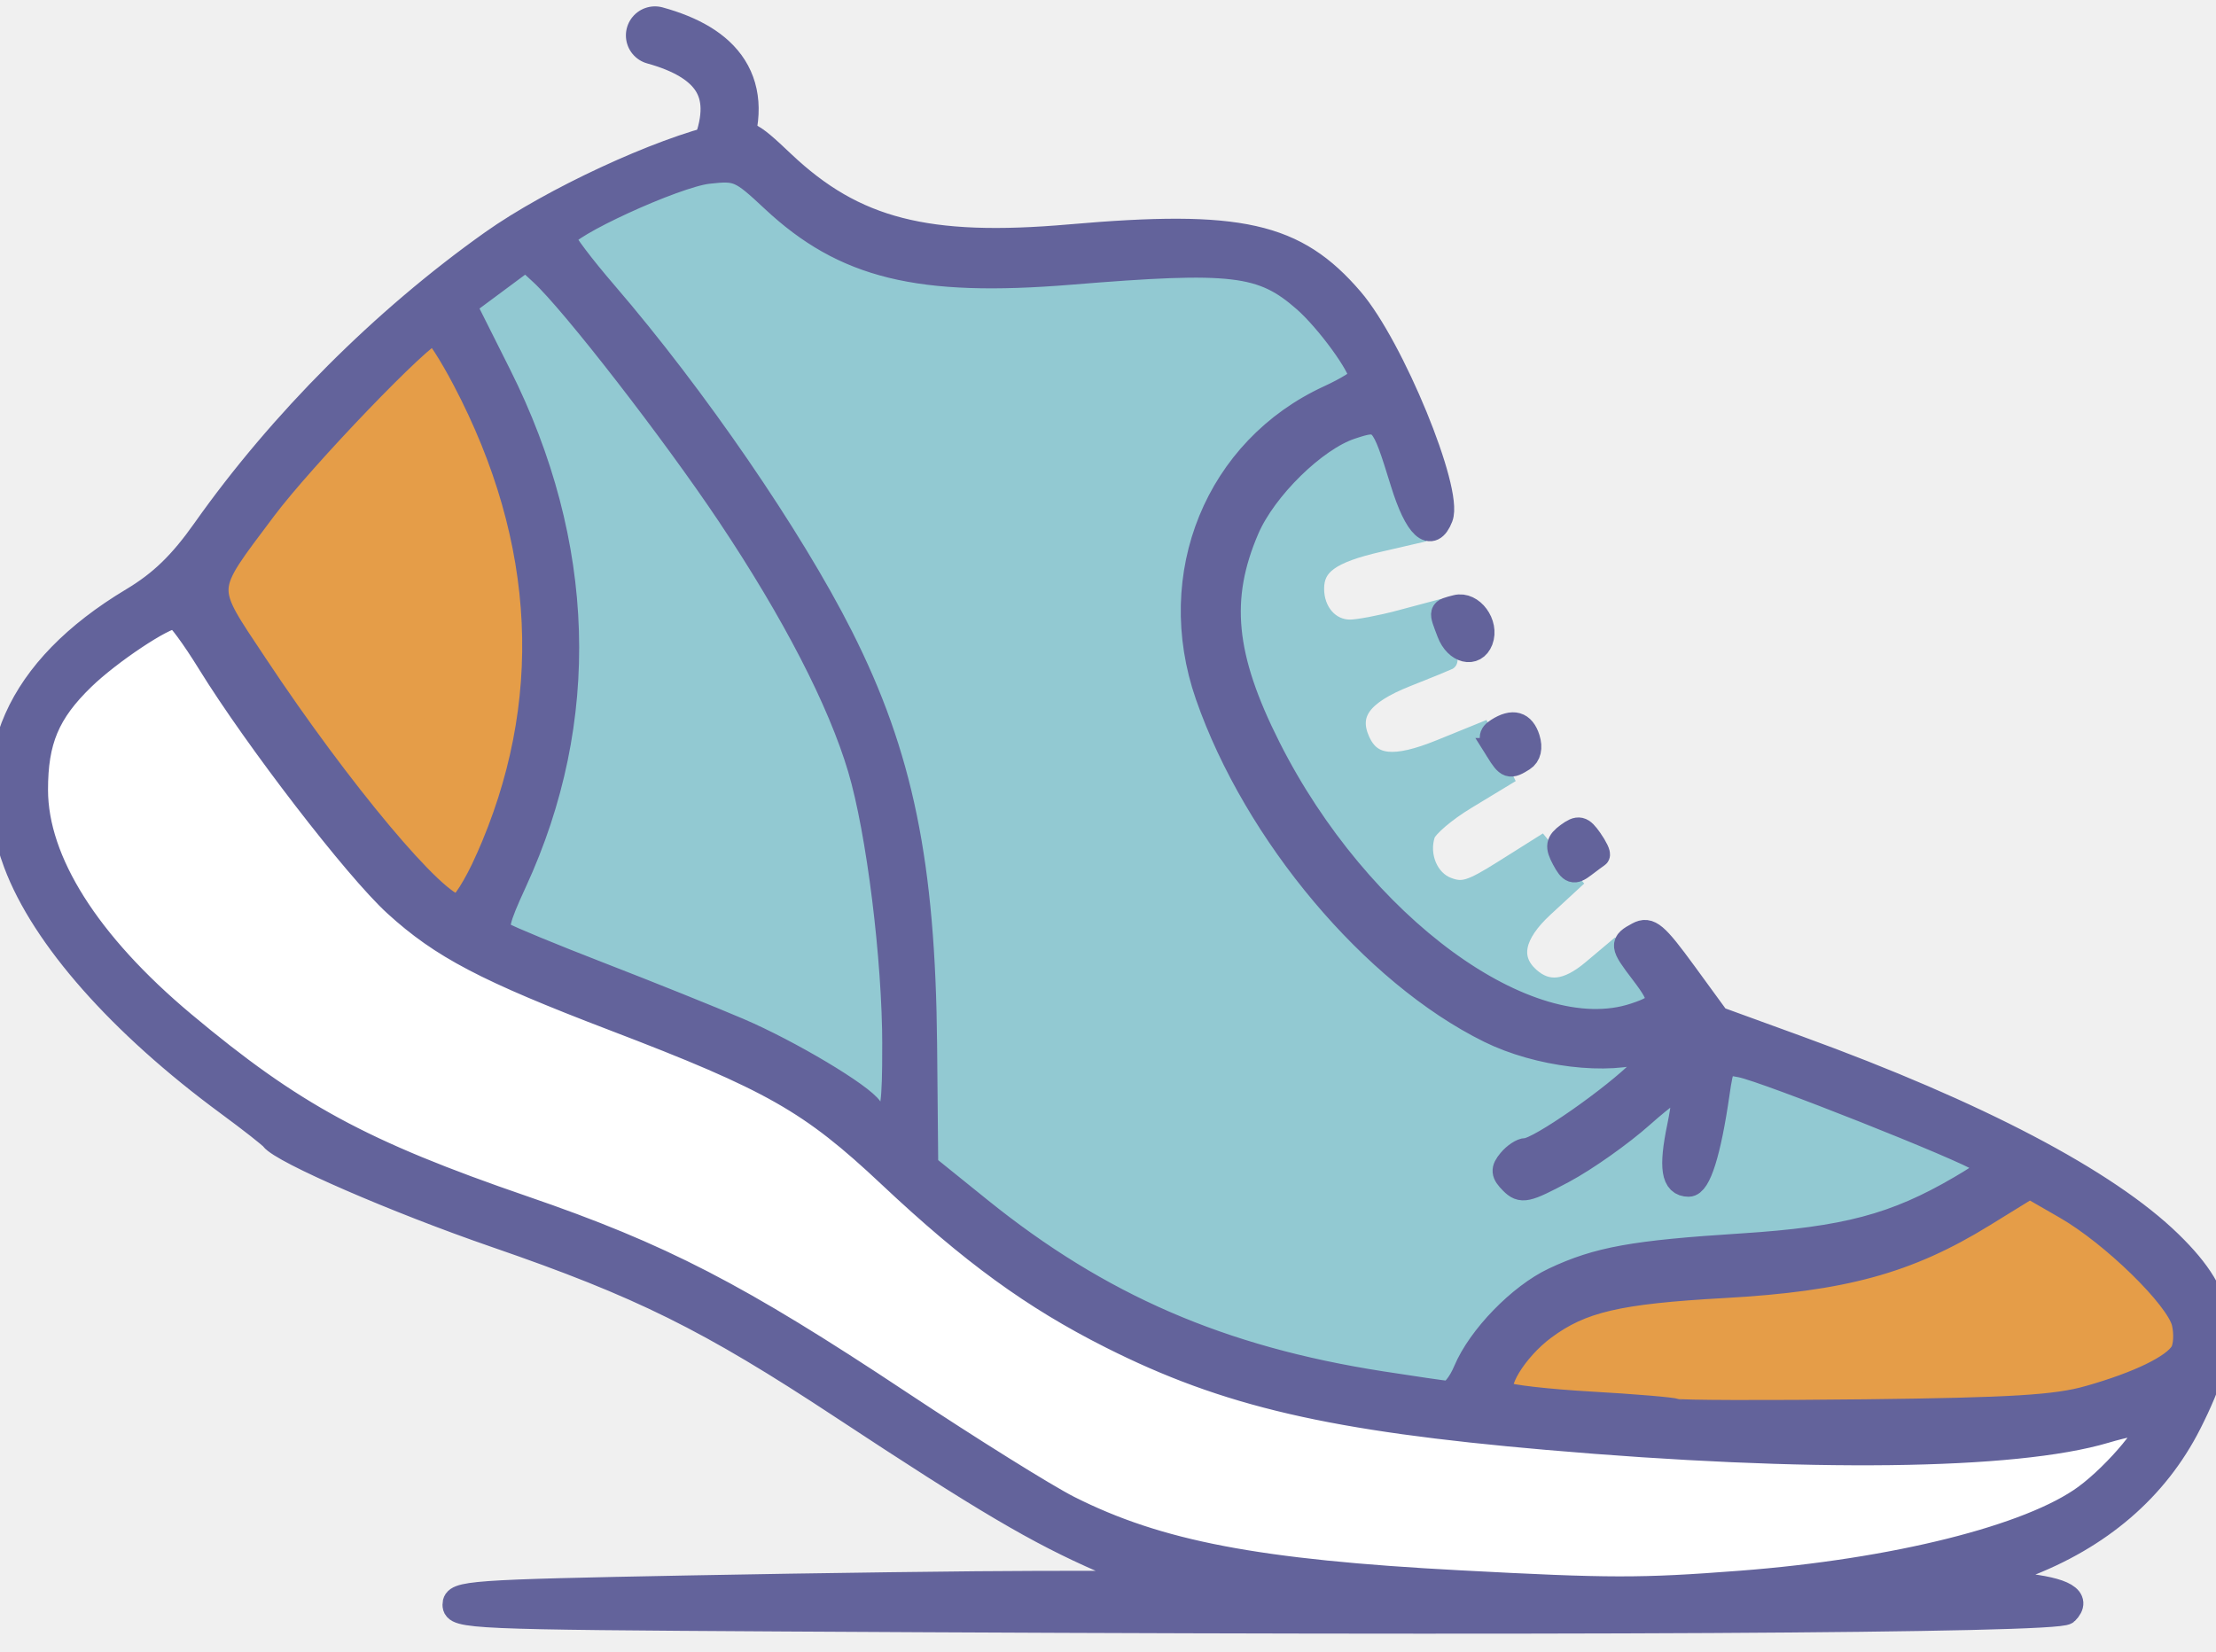
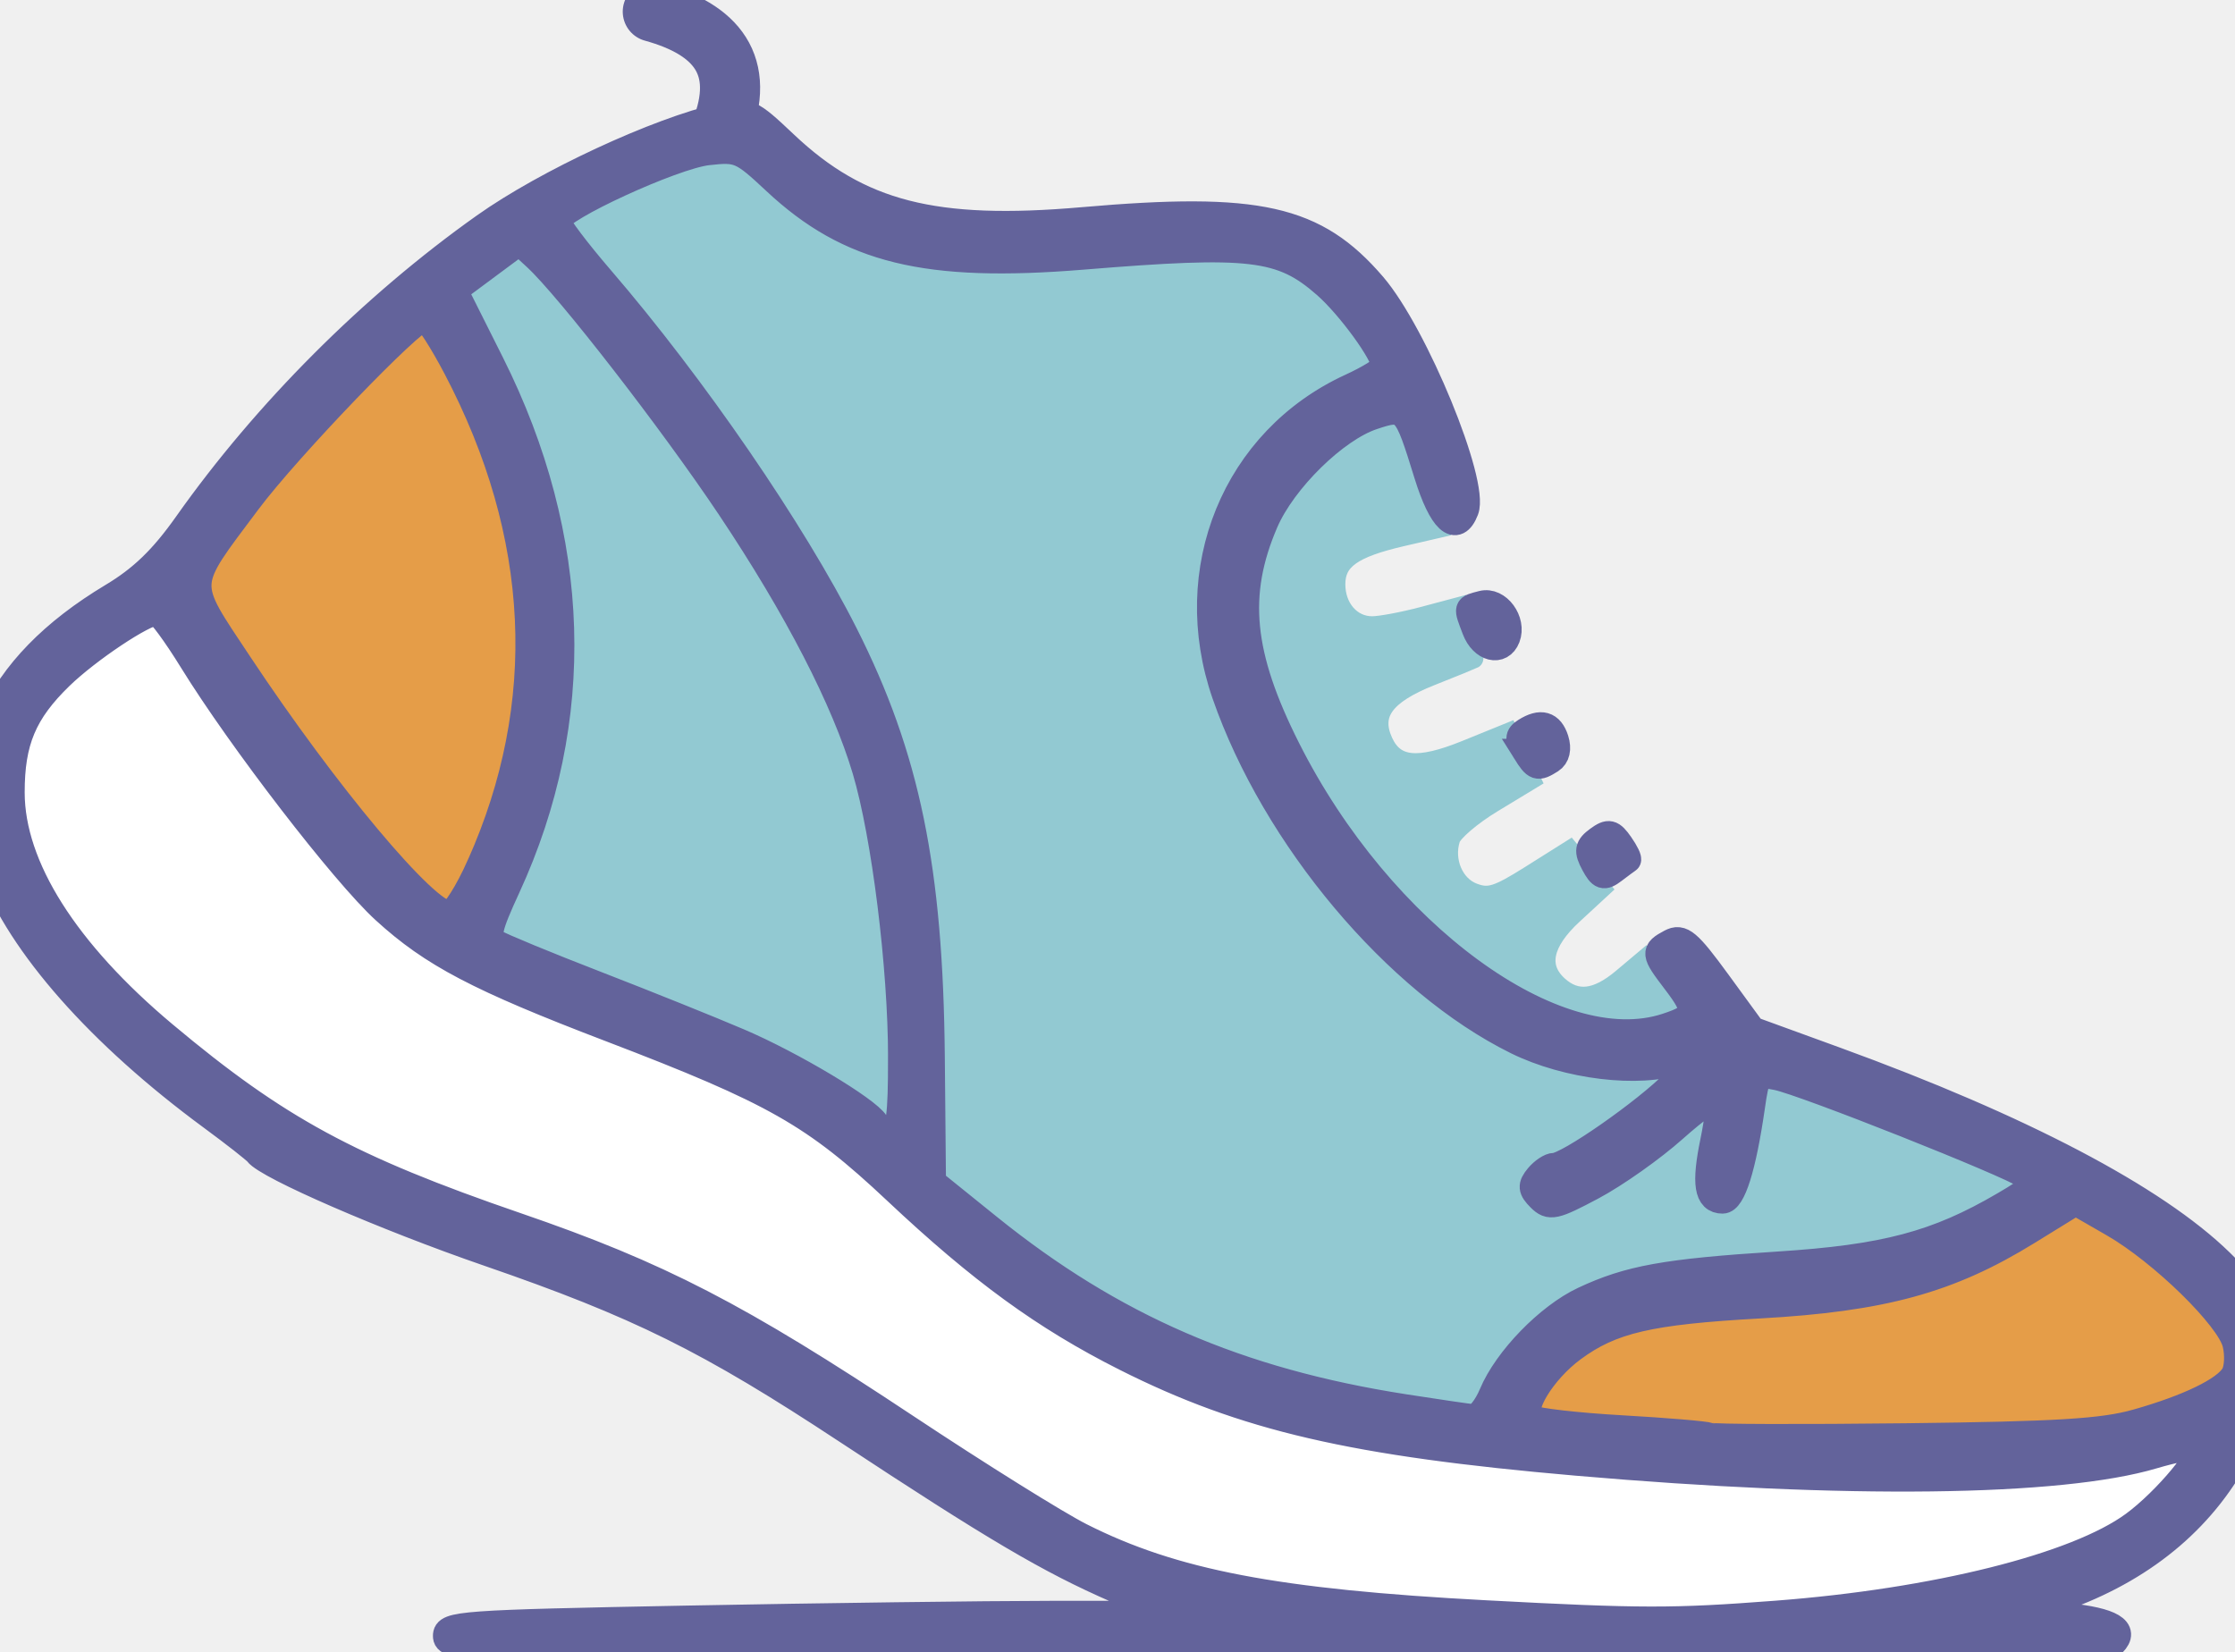
- <svg xmlns="http://www.w3.org/2000/svg" xml:space="preserve" viewBox="5 30 275 205" version="1.1" id="svg10">
-   <defs id="defs10" />
-   <path d="m 259.579,104.469 c -9.299,9.796 -11.043,15.206 -15.019,19.756 -3.595,4.114 -3.323,12.497 -18.395,20.686 -6.121,3.685 -28.071,7.952 -41.097,18.333 -26.623,21.216 -76.937,46.2 -93.387,42.991 -35.449,1.444 -61.273,3.193 -64.036,1.886 -2.12,0.637 -6.603,-0.818 -16.667,-1.756 L 24.338,221.809 l 34.85,6.51 h 57.446 l 31.787,-9.574 27.191,-15.702 27.574,-14.936 32.553,-13.404 23.36,-16.085 18,-22.978 -2.121,-19.854 z" style="fill:#ffffff;stroke:none" transform="matrix(-1,0,0,1,285.417,0)" id="path1" />
-   <path d="m189.73 50.904 3.775.952c3.613.91 12.94 5.195 15.117 6.946.78.627-.129 2.215-3.663 6.407-7.166 8.502-18.316 23.581-22.896 30.966-10.327 16.65-14.29 27.465-16.547 45.156l-1.497 11.731-7.6 8.265c-5.35 5.817-9.554 9.468-14.19 12.325-7.792 4.804-23.2 11.282-36.651 15.41-5.31 1.63-9.944 2.98-10.297 3.003-.354.021-2.68-1.112-5.17-2.518-6.59-3.719-8.8-4.205-22.735-4.998-13.905-.792-20.147-2.345-28.538-7.102l-4.824-2.734 9.442-3.985c8.563-3.614 20.517-8.01 21.781-8.01.277 0 .962 2.883 1.523 6.409 1.086 6.826 2.033 8.703 4.395 8.703 2.747 0 3.52-1.974 2.445-6.244-.54-2.142-.836-4.038-.662-4.212.175-.174 2.584 1.408 5.355 3.513 6.769 5.144 12.82 7.943 14.837 6.864 2.007-1.074 1.97-3.869-.06-4.513-2.036-.646-10.561-6.315-14.25-9.476l-2.83-2.425 5.026.362c6.882.498 13.018-1.45 20.664-6.564 15.392-10.295 29.723-31.744 31.301-46.846 1.255-12.003-7.02-25.764-17.849-29.68-1.56-.564-2.837-1.334-2.837-1.712 0-1.154 3.875-6.838 5.998-8.8 4.945-4.569 11.862-5.36 30.75-3.516 16.648 1.626 28.541-1.531 36.77-9.76z" style="fill:#92c9d2;fill-opacity:1;stroke:#92c9d2;stroke-width:2.47;stroke-opacity:1" transform="matrix(-1 0 0 1 285.417 0)" id="path2" />
-   <path d="m214.944 62.863 3.639 2.614 3.638 2.612-1.7 2.386c-2.742 3.85-7.268 14.238-9.318 21.387-2.673 9.322-2.71 28.36-.072 36.272l1.767 5.296-1.817.689c-1 .379-7.861 2.619-15.25 4.976-7.386 2.357-15.696 5.396-18.468 6.753h-.002c-6.036 2.957-6.298 3.004-6.293 1.127.006-2.86 2.575-17.486 3.87-22.039 3.722-13.086 17.082-34.548 34.61-55.593zM110.763 83.109c1.842-.029 6.984 3.056 9.627 5.864 6.804 7.226 8.586 16.506 5.097 26.538-4.94 14.204-19.455 31.412-31.565 37.417-4.94 2.45-7.168 3.072-10.965 3.072-2.62 0-5.412-.474-6.206-1.054-1.331-.974-1.257-1.277.978-3.954l2.421-2.9 2.705 2.276c3.093 2.603 5.548 2.883 7.755.885 2.514-2.275 1.903-5.245-1.779-8.645l-3.316-3.06 1.845-2.242 1.848-2.24 4.68 2.946c3.995 2.514 5.01 2.822 6.904 2.101 2.348-.892 3.609-3.878 2.763-6.542-.272-.86-2.552-2.81-5.065-4.332l-4.57-2.77 1.318-2.762 1.319-2.763 5.058 2.055c5.786 2.35 8.597 2.062 10.004-1.025 1.544-3.39-.152-5.738-5.754-7.964-2.697-1.072-4.986-2-5.087-2.061s.232-1.46.739-3.111l.921-3.002 4.299 1.145c2.364.63 5.121 1.15 6.127 1.155 2.541.014 4.468-2.173 4.468-5.07 0-2.94-2.034-4.404-8.046-5.79l-4.268-.985 2.266-6.419c1.246-3.53 2.666-6.552 3.155-6.715q.14-.045.324-.048z" style="fill:#92c9d2;fill-opacity:1;stroke:#92c9d2;stroke-width:2.47;stroke-opacity:1" transform="matrix(-1 0 0 1 285.417 0)" id="path3" />
-   <path d="m212.99 133.555 2.546 5.441c1.4 2.992 2.546 5.737 2.546 6.102 0 .364-1.04 1.05-2.31 1.521-23.13 8.592-37.045 14.867-41.579 18.749-1.49 1.275-2.992 2.332-3.338 2.352-.733.04-.839-14.635-.125-17.296.67-2.5 9.027-6.193 27.277-12.055zm-49.062 19.608.576 10.386.577 10.385-3.841 3.417c-13.166 11.715-31.2 20.383-48.106 23.12-3.463.56-6.864 1.13-7.556 1.265-4.356.853-5.684.414-6.784-2.242-.611-1.475-2.213-3.936-3.558-5.467-1.344-1.532-1.903-2.578-1.241-2.324 1.715.658 19.43-4.862 31.444-9.798 1.214-.499 2.295-.976 3.409-1.457l9.233-3.064 5.745-4.845c4.454-3.037 8.275-6.509 12.546-11.156z" style="fill:#92c9d2;fill-opacity:1;stroke:#92c9d2;stroke-width:2.47;stroke-opacity:1" transform="matrix(-1 0 0 1 285.417 0)" id="path4" />
-   <path d="M12.183 199.718c28.443-.328 59.405-.215 75.377-5.025.864.64 1.737 1.234 2.563 2.06 6.31 6.31 6.13 6.402-15.61 7.917-5.771.402-18.428.6-28.125.44-18.372-.302-26.425.67-33.767-2.577-.814-.36.065-2.54-.438-2.815z" style="fill:#e59d48;fill-opacity:1;stroke:#e59d48;stroke-width:2.47;stroke-opacity:1" transform="matrix(-1 0 0 1 285.417 0)" id="path5" />
-   <path d="M28.398 177.83c.376 0 3.066 1.488 5.978 3.306 8.839 5.517 16.822 7.712 30.903 8.498 12.674.707 17.995 1.888 22.28 5.059l-75.376 5.025c-1.693-.928-2.317-1.704-2.317-4.019 0-4.311 3.561-8.543 11.605-13.794 3.434-2.241 6.55-4.075 6.927-4.075z" style="fill:#e59d48;fill-opacity:1;stroke:#e59d48;stroke-width:2.47;stroke-opacity:1" transform="matrix(-1 0 0 1 285.417 0)" id="path6" />
-   <path d="M218.142 130.482c12.103-12.098 21.132-25.335 27.812-38.749 1.48 1.786 3.025 3.635 3.86 4.852 5.148 7.514 5.39 6.027-3.003 18.278-7.106 10.372-16.224 21.834-20.024 25.17-2.941 2.582-3.041 2.606-4.176.986-1.186-1.694-2.907-6.024-4.47-10.537z" style="fill:#e59d48;fill-opacity:1;stroke:#e59d48;stroke-width:2.47;stroke-opacity:1" transform="matrix(-1 0 0 1 285.417 0)" id="path7" />
-   <path d="M226.79 72.041c1.379-.003 12.53 11.686 19.164 19.692l-27.812 38.75c-1.09-3.15-2.186-6.464-2.624-8.72-1.654-8.514-.66-23.528 2.097-31.668 2.68-7.917 7.831-18.052 9.176-18.054z" style="fill:#e59d48;fill-opacity:1;stroke:#e59d48;stroke-width:2.47;stroke-opacity:1" transform="matrix(-1 0 0 1 285.417 0)" id="path8" />
-   <path d="M183.029 230.949c39.001-.23 40.929-.315 40.929-1.777 0-1.447-1.672-1.568-29.103-2.091-16.006-.306-35.557-.56-43.447-.566l-14.346-.01 6.558-2.864c8.036-3.508 14.56-7.356 32.246-19.016 16.595-10.941 24.97-15.09 43.054-21.326 12.302-4.242 26.46-10.392 27.685-12.026.242-.324 2.708-2.257 5.478-4.297 13.373-9.843 22.931-20.661 26.365-29.84 4.788-12.796-.237-24.132-14.481-32.669-3.556-2.13-6.021-4.517-8.945-8.657-9.47-13.408-22.204-26.154-35.682-35.713-7.443-5.279-20.732-11.448-28.452-13.209-3.15-.718-3.42-.598-7.612 3.366-8.85 8.37-17.887 10.686-35.658 9.135-21.064-1.838-27.926-.3-34.887 7.822-5.018 5.854-12.349 23.69-11.088 26.975 1.138 2.966 2.953 1.3 4.685-4.3 2.491-8.058 2.601-8.177 6.45-6.906 4.48 1.478 10.737 7.615 12.905 12.655 3.714 8.631 3 15.925-2.657 27.16-11.174 22.19-32.247 37.604-45.452 33.246-3.624-1.196-3.73-1.792-.96-5.422 2.517-3.301 2.545-3.555.509-4.644-1.37-.734-2.16-.07-5.724 4.814l-4.133 5.666-10.019 3.649c-22.18 8.078-38.237 16.506-46.13 24.212-7.12 6.952-7.647 11.92-2.371 22.331 4.125 8.14 11.124 14.152 20.644 17.73l5.03 1.892-4.84.5c-5.388.556-7.233 1.658-5.566 3.324 1.084 1.085 63.465 1.421 159.015.856zm-118.59-4.453c-19.108-1.458-36.013-5.687-42.862-10.724-3.899-2.867-8.826-8.819-7.63-9.217.461-.154 2.828.31 5.26 1.033 11.203 3.327 36.837 3.635 69.16.832 26.821-2.326 39.836-5.345 54.152-12.564 9.668-4.874 17.26-10.402 27.453-19.987 9.813-9.227 14.587-11.938 34.274-19.463 15.78-6.03 21.33-8.94 27.081-14.197 4.885-4.465 17.26-20.534 23.083-29.972 1.953-3.166 3.86-5.76 4.24-5.763 1.484-.015 8.205 4.463 11.507 7.668 4.38 4.25 5.856 7.766 5.846 13.916-.015 8.854-6.464 19.06-18.314 28.984-13.537 11.337-22.152 16.01-42.237 22.911-17.06 5.861-26.543 10.762-46.658 24.113-8.68 5.76-18.124 11.655-20.988 13.1-11.099 5.598-23.383 7.948-48.524 9.281-18.681.991-22.418.997-34.843.049zm-43.238-22.968c-6.2-1.756-10.538-3.86-11.61-5.628-.446-.737-.54-2.437-.207-3.779.768-3.105 8.788-10.948 14.643-14.32l4.504-2.594 5.76 3.552c9.408 5.8 17.392 7.985 32.187 8.806 13.174.732 17.71 1.79 22.331 5.205 3.634 2.687 6.459 7.355 4.997 8.258-.605.374-5.477.93-10.826 1.234s-10.103.704-10.565.888-11.04.215-23.508.07c-18.2-.212-23.661-.546-27.705-1.692zm77.334-3.357c-1.747-4.18-6.752-9.339-11-11.335-5.426-2.55-9.844-3.349-23.266-4.205-12.884-.822-19.07-2.462-27.147-7.195-3.616-2.12-3.88-2.47-2.577-3.423 1.866-1.364 26.62-11.186 29.791-11.82 2.329-.466 2.426-.35 2.996 3.59 1.052 7.255 2.296 11.207 3.53 11.207 1.87 0 2.192-2.04 1.13-7.151-.54-2.605-.778-4.94-.528-5.19s2.59 1.449 5.201 3.775c2.61 2.327 7.011 5.438 9.779 6.913 4.563 2.432 5.155 2.56 6.344 1.37 1.08-1.08 1.121-1.541.232-2.613-.594-.716-1.48-1.302-1.969-1.302-1.597 0-11.016-6.57-14.428-10.064l-3.336-3.416 2.744.956c4.822 1.681 13.462.64 19.528-2.351 14.442-7.124 29.02-24.47 34.988-41.63 5.192-14.93-1.197-30.559-15.104-36.945-2.193-1.007-3.988-2.124-3.988-2.482 0-1.414 4.161-7.128 7.014-9.633 5.3-4.654 8.94-5.083 29.124-3.432 18.782 1.536 28.005-.718 36.873-9.013 4.025-3.766 4.396-3.927 8.091-3.51 4.109.463 17.968 6.838 17.968 8.265 0 .464-2.334 3.555-5.185 6.868-11.08 12.873-23.03 30.28-29.26 42.624-7.445 14.75-10.198 28.147-10.41 50.672l-.14 15.034-6.678 5.386c-14.844 11.973-29.896 18.502-49.806 21.604-3.985.621-7.713 1.166-8.284 1.21s-1.573-1.199-2.227-2.764zm70.85-40.349c0-10.846 1.969-26.657 4.29-34.465 2.503-8.417 8.173-19.404 16.248-31.484 6.907-10.332 19.349-26.373 23.234-29.956l1.985-1.83 3.865 2.869 3.866 2.87-4.379 8.734c-10.507 20.96-11.179 42.81-1.933 62.868 2.23 4.839 2.47 5.915 1.464 6.562-.662.425-6.115 2.675-12.118 5s-13.716 5.428-17.14 6.893c-6.305 2.697-15.345 8.096-16.391 9.788-.314.508-1.115.924-1.78.924-.977 0-1.21-1.695-1.21-8.773zm50.537-23.026c-8.664-19.377-7.705-39.658 2.823-59.692 1.705-3.245 3.421-5.9 3.814-5.9 1.36 0 16.322 15.562 21.096 21.941 7.767 10.38 7.712 9.402 1.081 19.402-10.425 15.724-22.409 30.02-25.163 30.02-.588 0-2.231-2.597-3.65-5.771zm-133.606-.194c.842-1.573.76-2.055-.502-2.979-1.292-.945-1.678-.857-2.71.618-.663.945-1.072 1.801-.91 1.902s.931.668 1.707 1.26c1.2.915 1.56.795 2.415-.801zm8.223-13.457c.934-1.494.932-1.91-.007-2.506-1.867-1.183-3.081-.838-3.679 1.044-.355 1.12-.141 2.053.573 2.506 1.63 1.032 1.867.953 3.114-1.044zm6.023-14.634c1.053-2.77 1.095-2.616-.872-3.13-1.893-.495-3.79 2.076-3.018 4.09.74 1.928 3.004 1.37 3.89-.96z" style="fill:#63639b;fill-opacity:1;stroke:#63639b;stroke-width:3.091;stroke-miterlimit:4;stroke-dasharray:none;stroke-opacity:1" transform="matrix(-1 0 0 1 285.417 0)" id="path9" />
-   <path d="M190.996 48.716c-3.122-7.913.488-12.205 8.142-14.32" style="fill:none;fill-rule:evenodd;stroke:#63639b;stroke-width:7.212;stroke-linecap:round;stroke-linejoin:miter;stroke-miterlimit:4;stroke-dasharray:none;stroke-opacity:1" transform="matrix(-1 0 0 1 285.417 0)" id="path10" />
+ <svg xmlns="http://www.w3.org/2000/svg" viewBox="8 33 268 198">
+   <path d="M259.58 104.469c-9.3 9.796-11.044 15.206-15.02 19.756-3.595 4.113-3.323 12.497-18.395 20.686-6.12 3.686-28.07 7.952-41.097 18.333-26.623 21.216-76.936 46.2-93.387 42.991-35.45 1.444-61.273 3.193-64.036 1.886-2.12.637-6.604-.818-16.668-1.757l13.361 15.445 34.85 6.51h57.446l31.787-9.574 27.191-15.702 27.574-14.936 32.553-13.404 23.36-16.085 18-22.978-2.121-19.854z" style="fill:#fff;stroke:none" transform="matrix(-1 0 0 1 285.417 0)" />
+   <path d="m189.73 50.904 3.775.952c3.613.91 12.94 5.195 15.117 6.946.78.627-.129 2.215-3.663 6.407-7.166 8.502-18.316 23.581-22.896 30.966-10.327 16.65-14.29 27.465-16.547 45.156l-1.497 11.731-7.6 8.265c-5.35 5.817-9.554 9.468-14.19 12.325-7.792 4.804-23.2 11.282-36.651 15.41-5.31 1.63-9.944 2.98-10.297 3.003-.354.021-2.68-1.112-5.17-2.518-6.59-3.719-8.8-4.205-22.735-4.998-13.905-.792-20.147-2.345-28.538-7.102l-4.824-2.734 9.442-3.985c8.563-3.614 20.517-8.01 21.781-8.01.277 0 .962 2.883 1.523 6.409 1.086 6.826 2.033 8.703 4.395 8.703 2.747 0 3.52-1.974 2.445-6.244-.54-2.142-.836-4.038-.662-4.212.175-.174 2.584 1.408 5.355 3.513 6.769 5.144 12.82 7.943 14.837 6.864 2.007-1.074 1.97-3.869-.06-4.513-2.036-.646-10.561-6.315-14.25-9.476l-2.83-2.425 5.026.362c6.882.498 13.018-1.45 20.664-6.564 15.392-10.295 29.723-31.744 31.301-46.846 1.255-12.003-7.02-25.764-17.849-29.68-1.56-.564-2.837-1.334-2.837-1.712 0-1.154 3.875-6.838 5.998-8.8 4.945-4.569 11.862-5.36 30.75-3.516 16.648 1.626 28.541-1.531 36.77-9.76z" style="fill:#92c9d2;fill-opacity:1;stroke:#92c9d2;stroke-width:2.47;stroke-opacity:1" transform="matrix(-1 0 0 1 285.417 0)" />
+   <path d="m214.944 62.863 3.639 2.614 3.638 2.612-1.7 2.386c-2.742 3.85-7.268 14.238-9.318 21.387-2.673 9.322-2.71 28.36-.072 36.272l1.767 5.296-1.817.689c-1 .379-7.861 2.619-15.25 4.976-7.386 2.357-15.696 5.396-18.468 6.753h-.002c-6.036 2.957-6.298 3.004-6.293 1.127.006-2.86 2.575-17.486 3.87-22.039 3.722-13.086 17.082-34.548 34.61-55.593zM110.763 83.109c1.842-.029 6.984 3.056 9.627 5.864 6.804 7.226 8.586 16.506 5.097 26.538-4.94 14.204-19.455 31.412-31.565 37.417-4.94 2.45-7.168 3.072-10.965 3.072-2.62 0-5.412-.474-6.206-1.054-1.331-.974-1.257-1.277.978-3.954l2.421-2.9 2.705 2.276c3.093 2.603 5.548 2.883 7.755.885 2.514-2.275 1.903-5.245-1.779-8.645l-3.316-3.06 1.845-2.242 1.848-2.24 4.68 2.946c3.995 2.514 5.01 2.822 6.904 2.101 2.348-.892 3.609-3.878 2.763-6.542-.272-.86-2.552-2.81-5.065-4.332l-4.57-2.77 1.318-2.762 1.319-2.763 5.058 2.055c5.786 2.35 8.597 2.062 10.004-1.025 1.544-3.39-.152-5.738-5.754-7.964-2.697-1.072-4.986-2-5.087-2.061s.232-1.46.739-3.111l.921-3.002 4.299 1.145c2.364.63 5.121 1.15 6.127 1.155 2.541.014 4.468-2.173 4.468-5.07 0-2.94-2.034-4.404-8.046-5.79l-4.268-.985 2.266-6.419c1.246-3.53 2.666-6.552 3.155-6.715q.14-.045.324-.048z" style="fill:#92c9d2;fill-opacity:1;stroke:#92c9d2;stroke-width:2.47;stroke-opacity:1" transform="matrix(-1 0 0 1 285.417 0)" />
+   <path d="m212.99 133.555 2.546 5.441c1.4 2.992 2.546 5.737 2.546 6.102 0 .364-1.04 1.05-2.31 1.521-23.13 8.592-37.045 14.867-41.579 18.749-1.49 1.275-2.992 2.332-3.338 2.352-.733.04-.839-14.635-.125-17.296.67-2.5 9.027-6.193 27.277-12.055zm-49.062 19.608.576 10.386.577 10.385-3.841 3.417c-13.166 11.715-31.2 20.383-48.106 23.12-3.463.56-6.864 1.13-7.556 1.265-4.356.853-5.684.414-6.784-2.242-.611-1.475-2.213-3.936-3.558-5.467-1.344-1.532-1.903-2.578-1.241-2.324 1.715.658 19.43-4.862 31.444-9.798 1.214-.499 2.295-.976 3.409-1.457l9.233-3.064 5.745-4.845c4.454-3.037 8.275-6.509 12.546-11.156z" style="fill:#92c9d2;fill-opacity:1;stroke:#92c9d2;stroke-width:2.47;stroke-opacity:1" transform="matrix(-1 0 0 1 285.417 0)" />
+   <path d="M12.183 199.718c28.443-.328 59.405-.215 75.377-5.025.864.64 1.737 1.234 2.563 2.06 6.31 6.31 6.13 6.402-15.61 7.917-5.771.402-18.428.6-28.125.44-18.372-.302-26.425.67-33.767-2.577-.814-.36.065-2.54-.438-2.815z" style="fill:#e59d48;fill-opacity:1;stroke:#e59d48;stroke-width:2.47;stroke-opacity:1" transform="matrix(-1 0 0 1 285.417 0)" />
+   <path d="M28.398 177.83c.376 0 3.066 1.488 5.978 3.306 8.839 5.517 16.822 7.712 30.903 8.498 12.674.707 17.995 1.888 22.28 5.059l-75.376 5.025c-1.693-.928-2.317-1.704-2.317-4.019 0-4.311 3.561-8.543 11.605-13.794 3.434-2.241 6.55-4.075 6.927-4.075zM218.142 130.482c12.103-12.098 21.132-25.335 27.812-38.749 1.48 1.786 3.025 3.635 3.86 4.852 5.148 7.514 5.39 6.027-3.003 18.278-7.106 10.372-16.224 21.834-20.024 25.17-2.941 2.582-3.041 2.606-4.176.986-1.186-1.694-2.907-6.024-4.47-10.537z" style="fill:#e59d48;fill-opacity:1;stroke:#e59d48;stroke-width:2.47;stroke-opacity:1" transform="matrix(-1 0 0 1 285.417 0)" />
+   <path d="M226.79 72.041c1.379-.003 12.53 11.686 19.164 19.692l-27.812 38.75c-1.09-3.15-2.186-6.464-2.624-8.72-1.654-8.514-.66-23.528 2.097-31.668 2.68-7.917 7.831-18.052 9.176-18.054z" style="fill:#e59d48;fill-opacity:1;stroke:#e59d48;stroke-width:2.47;stroke-opacity:1" transform="matrix(-1 0 0 1 285.417 0)" />
+   <path d="M183.029 230.949c39.001-.23 40.929-.315 40.929-1.777 0-1.447-1.672-1.568-29.103-2.091-16.006-.306-35.557-.56-43.447-.566l-14.346-.01 6.558-2.864c8.036-3.508 14.56-7.356 32.246-19.016 16.595-10.941 24.97-15.09 43.054-21.326 12.302-4.242 26.46-10.392 27.685-12.026.242-.324 2.708-2.257 5.478-4.297 13.373-9.843 22.931-20.661 26.365-29.84 4.788-12.796-.237-24.132-14.481-32.669-3.556-2.13-6.021-4.517-8.945-8.657-9.47-13.408-22.204-26.154-35.682-35.713-7.443-5.279-20.732-11.448-28.452-13.209-3.15-.718-3.42-.598-7.612 3.366-8.85 8.37-17.887 10.686-35.658 9.135-21.064-1.838-27.926-.3-34.887 7.822-5.018 5.854-12.349 23.69-11.088 26.975 1.138 2.966 2.953 1.3 4.685-4.3 2.491-8.058 2.601-8.177 6.45-6.906 4.48 1.478 10.737 7.615 12.905 12.655 3.714 8.631 3 15.925-2.657 27.16-11.174 22.19-32.247 37.604-45.452 33.246-3.624-1.196-3.73-1.792-.96-5.422 2.517-3.301 2.545-3.555.509-4.644-1.37-.734-2.16-.07-5.724 4.814l-4.133 5.666-10.019 3.649c-22.18 8.078-38.237 16.506-46.13 24.212-7.12 6.952-7.647 11.92-2.371 22.331 4.125 8.14 11.124 14.152 20.644 17.73l5.03 1.892-4.84.5c-5.388.556-7.233 1.658-5.566 3.324 1.084 1.085 63.465 1.421 159.015.856zm-118.59-4.453c-19.108-1.458-36.013-5.687-42.862-10.724-3.899-2.867-8.826-8.819-7.63-9.217.461-.154 2.828.31 5.26 1.033 11.203 3.327 36.837 3.635 69.16.832 26.821-2.326 39.836-5.345 54.152-12.564 9.668-4.874 17.26-10.402 27.453-19.987 9.813-9.227 14.587-11.938 34.274-19.463 15.78-6.03 21.33-8.94 27.081-14.197 4.885-4.465 17.26-20.534 23.083-29.972 1.953-3.166 3.86-5.76 4.24-5.763 1.484-.015 8.205 4.463 11.507 7.668 4.38 4.25 5.856 7.766 5.846 13.916-.015 8.854-6.464 19.06-18.314 28.984-13.537 11.337-22.152 16.01-42.237 22.911-17.06 5.861-26.543 10.762-46.658 24.113-8.68 5.76-18.124 11.655-20.988 13.1-11.099 5.598-23.383 7.948-48.524 9.281-18.681.991-22.418.997-34.843.049zm-43.238-22.968c-6.2-1.756-10.538-3.86-11.61-5.628-.446-.737-.54-2.437-.207-3.779.768-3.105 8.788-10.948 14.643-14.32l4.504-2.594 5.76 3.552c9.408 5.8 17.392 7.985 32.187 8.806 13.174.732 17.71 1.79 22.331 5.205 3.634 2.687 6.459 7.355 4.997 8.258-.605.374-5.477.93-10.826 1.234s-10.103.704-10.565.888-11.04.215-23.508.07c-18.2-.212-23.661-.546-27.705-1.692zm77.334-3.357c-1.747-4.18-6.752-9.339-11-11.335-5.426-2.55-9.844-3.349-23.266-4.205-12.884-.822-19.07-2.462-27.147-7.195-3.616-2.12-3.88-2.47-2.577-3.423 1.866-1.364 26.62-11.186 29.791-11.82 2.329-.466 2.426-.35 2.996 3.59 1.052 7.255 2.296 11.207 3.53 11.207 1.87 0 2.192-2.04 1.13-7.151-.54-2.605-.778-4.94-.528-5.19s2.59 1.449 5.201 3.775c2.61 2.327 7.011 5.438 9.779 6.913 4.563 2.432 5.155 2.56 6.344 1.37 1.08-1.08 1.121-1.541.232-2.613-.594-.716-1.48-1.302-1.969-1.302-1.597 0-11.016-6.57-14.428-10.064l-3.336-3.416 2.744.956c4.822 1.681 13.462.64 19.528-2.351 14.442-7.124 29.02-24.47 34.988-41.63 5.192-14.93-1.197-30.559-15.104-36.945-2.193-1.007-3.988-2.124-3.988-2.482 0-1.414 4.161-7.128 7.014-9.633 5.3-4.654 8.94-5.083 29.124-3.432 18.782 1.536 28.005-.718 36.873-9.013 4.025-3.766 4.396-3.927 8.091-3.51 4.109.463 17.968 6.838 17.968 8.265 0 .464-2.334 3.555-5.185 6.868-11.08 12.873-23.03 30.28-29.26 42.624-7.445 14.75-10.198 28.147-10.41 50.672l-.14 15.034-6.678 5.386c-14.844 11.973-29.896 18.502-49.806 21.604-3.985.621-7.713 1.166-8.284 1.21s-1.573-1.199-2.227-2.764zm70.85-40.349c0-10.846 1.969-26.657 4.29-34.465 2.503-8.417 8.173-19.404 16.248-31.484 6.907-10.332 19.349-26.373 23.234-29.956l1.985-1.83 3.865 2.869 3.866 2.87-4.379 8.734c-10.507 20.96-11.179 42.81-1.933 62.868 2.23 4.839 2.47 5.915 1.464 6.562-.662.425-6.115 2.675-12.118 5s-13.716 5.428-17.14 6.893c-6.305 2.697-15.345 8.096-16.391 9.788-.314.508-1.115.924-1.78.924-.977 0-1.21-1.695-1.21-8.773zm50.537-23.026c-8.664-19.377-7.705-39.658 2.823-59.692 1.705-3.245 3.421-5.9 3.814-5.9 1.36 0 16.322 15.562 21.096 21.941 7.767 10.38 7.712 9.402 1.081 19.402-10.425 15.724-22.409 30.02-25.163 30.02-.588 0-2.231-2.597-3.65-5.771zm-133.606-.194c.842-1.573.76-2.055-.502-2.979-1.292-.945-1.678-.857-2.71.618-.663.945-1.072 1.801-.91 1.902s.931.668 1.707 1.26c1.2.915 1.56.795 2.415-.801zm8.223-13.457c.934-1.494.932-1.91-.007-2.506-1.867-1.183-3.081-.838-3.679 1.044-.355 1.12-.141 2.053.573 2.506 1.63 1.032 1.867.953 3.114-1.044zm6.023-14.634c1.053-2.77 1.095-2.616-.872-3.13-1.893-.495-3.79 2.076-3.018 4.09.74 1.928 3.004 1.37 3.89-.96z" style="fill:#63639b;fill-opacity:1;stroke:#63639b;stroke-width:3.091;stroke-miterlimit:4;stroke-dasharray:none;stroke-opacity:1" transform="matrix(-1 0 0 1 285.417 0)" />
+   <path d="M190.996 48.716c-3.122-7.913.488-12.205 8.142-14.32" style="fill:none;fill-rule:evenodd;stroke:#63639b;stroke-width:7.212;stroke-linecap:round;stroke-linejoin:miter;stroke-miterlimit:4;stroke-dasharray:none;stroke-opacity:1" transform="matrix(-1 0 0 1 285.417 0)" />
</svg>
